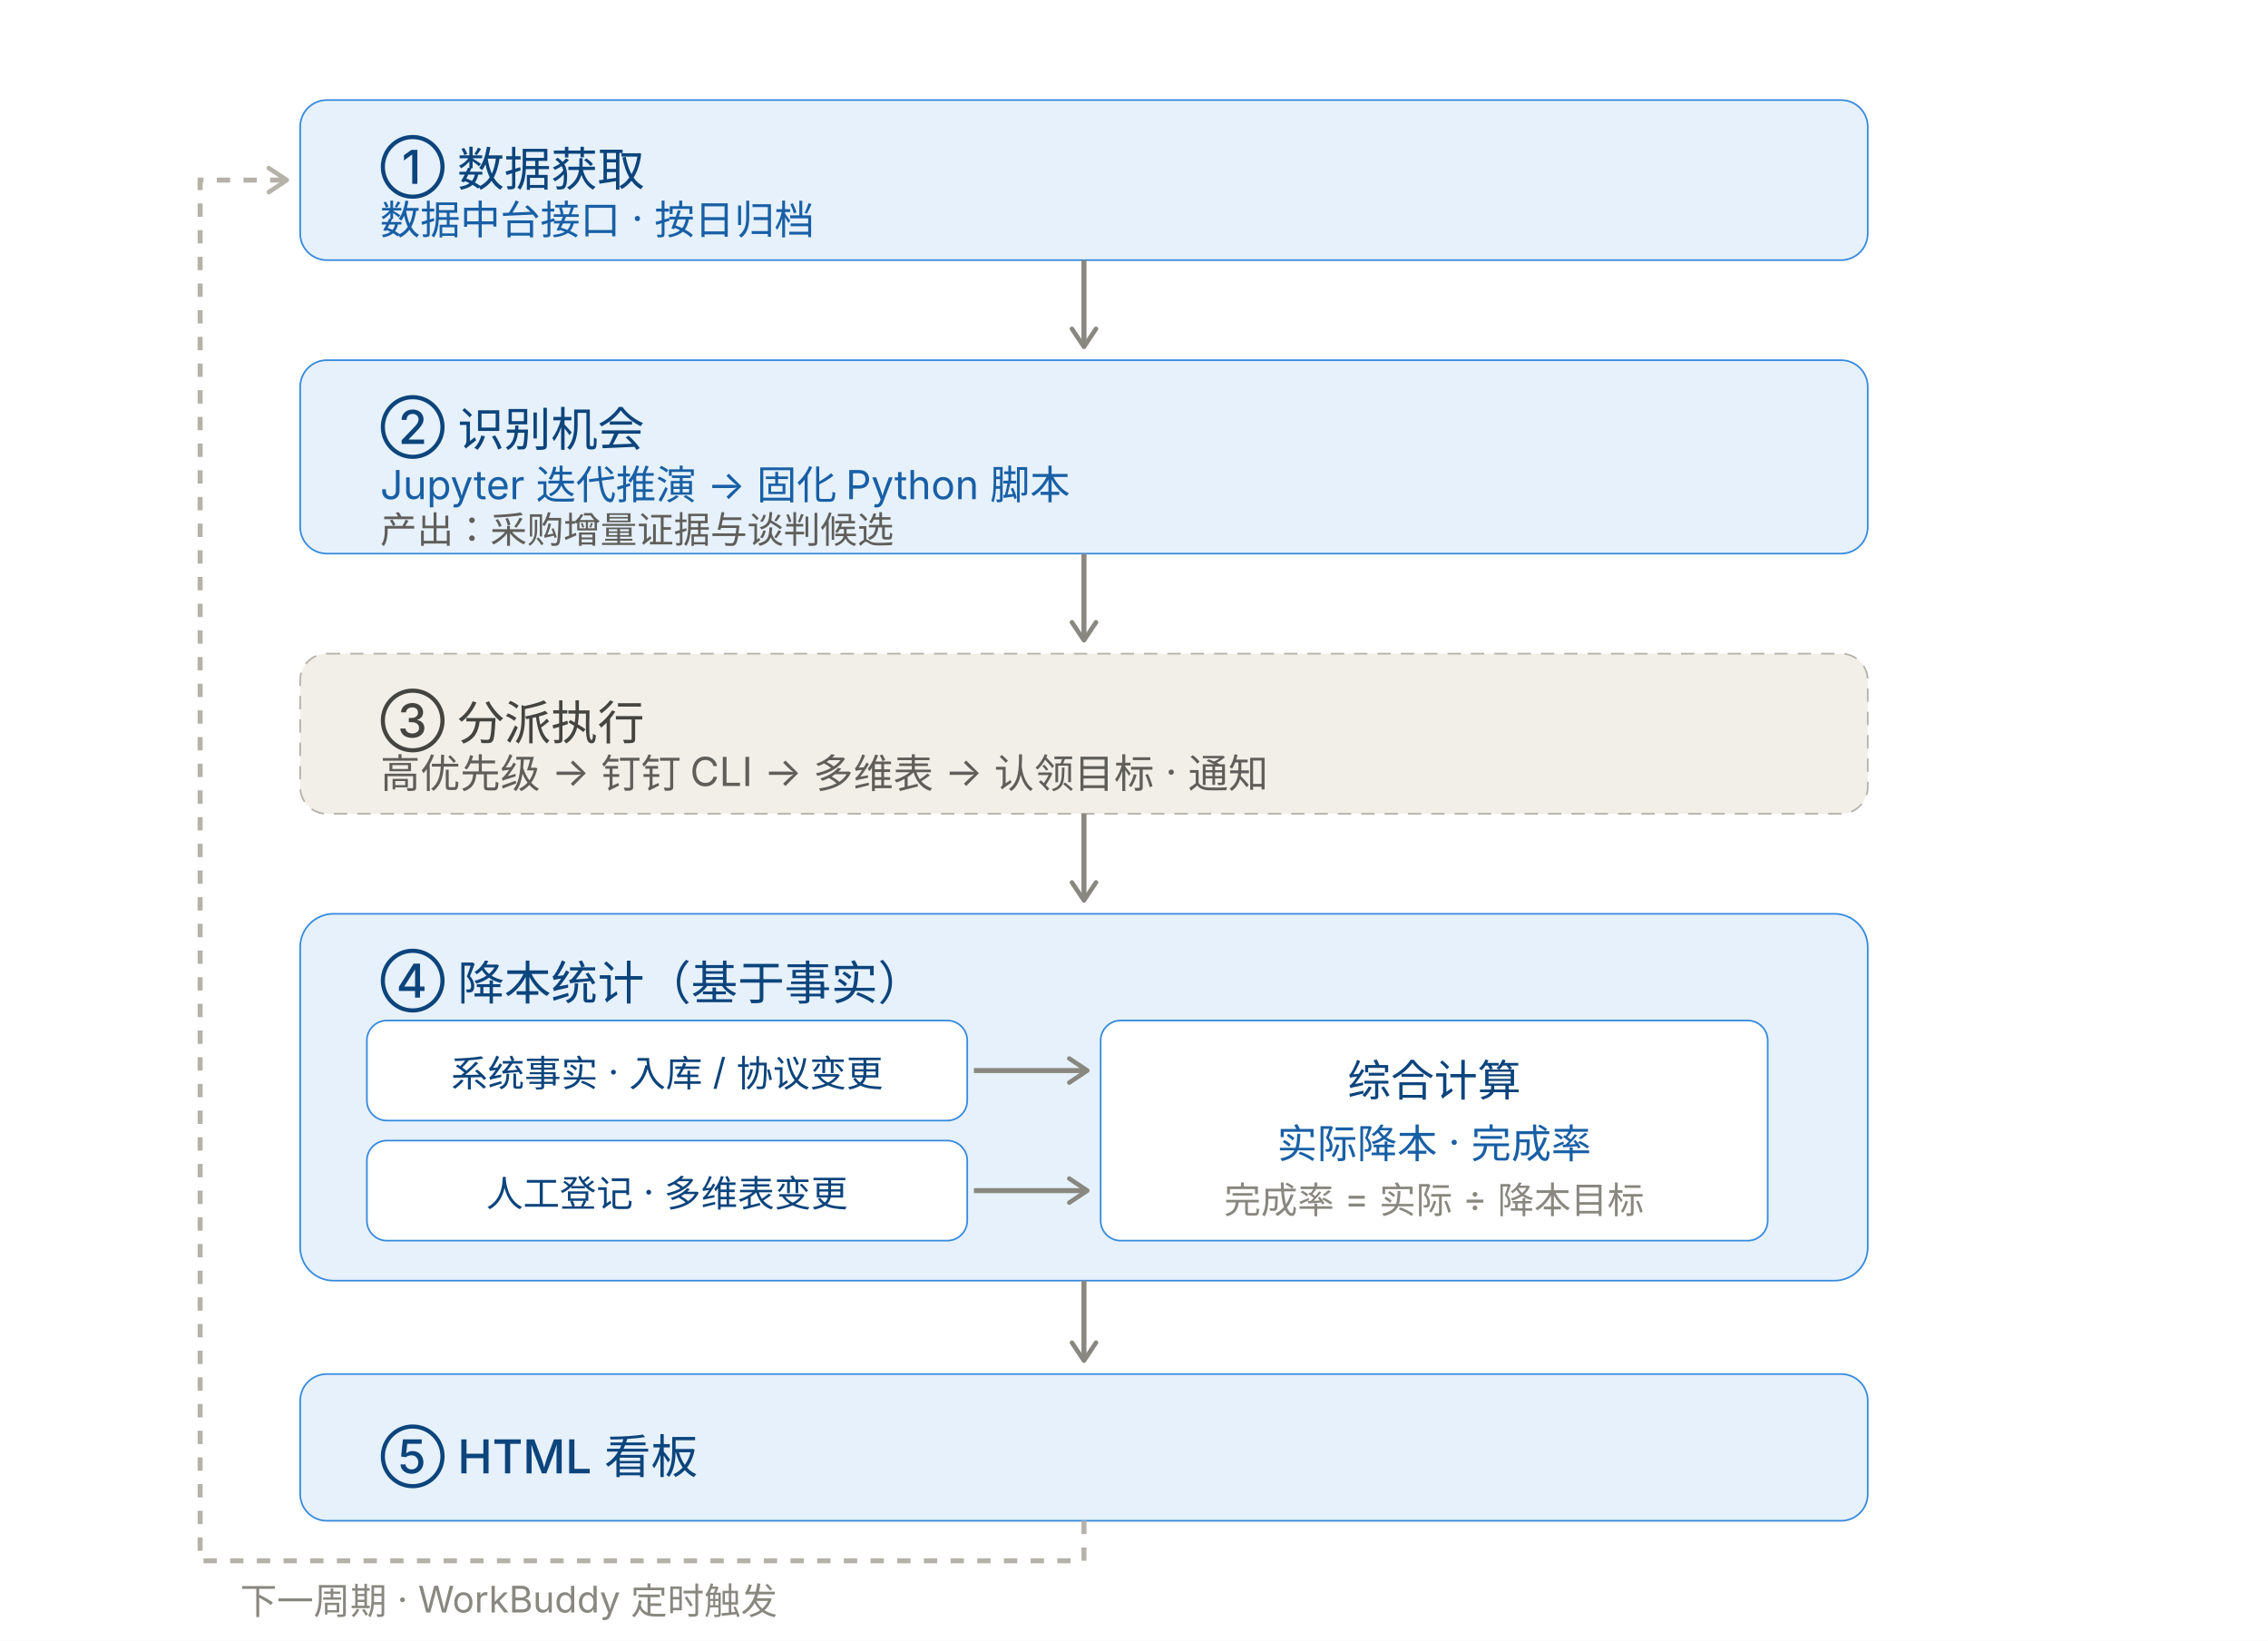
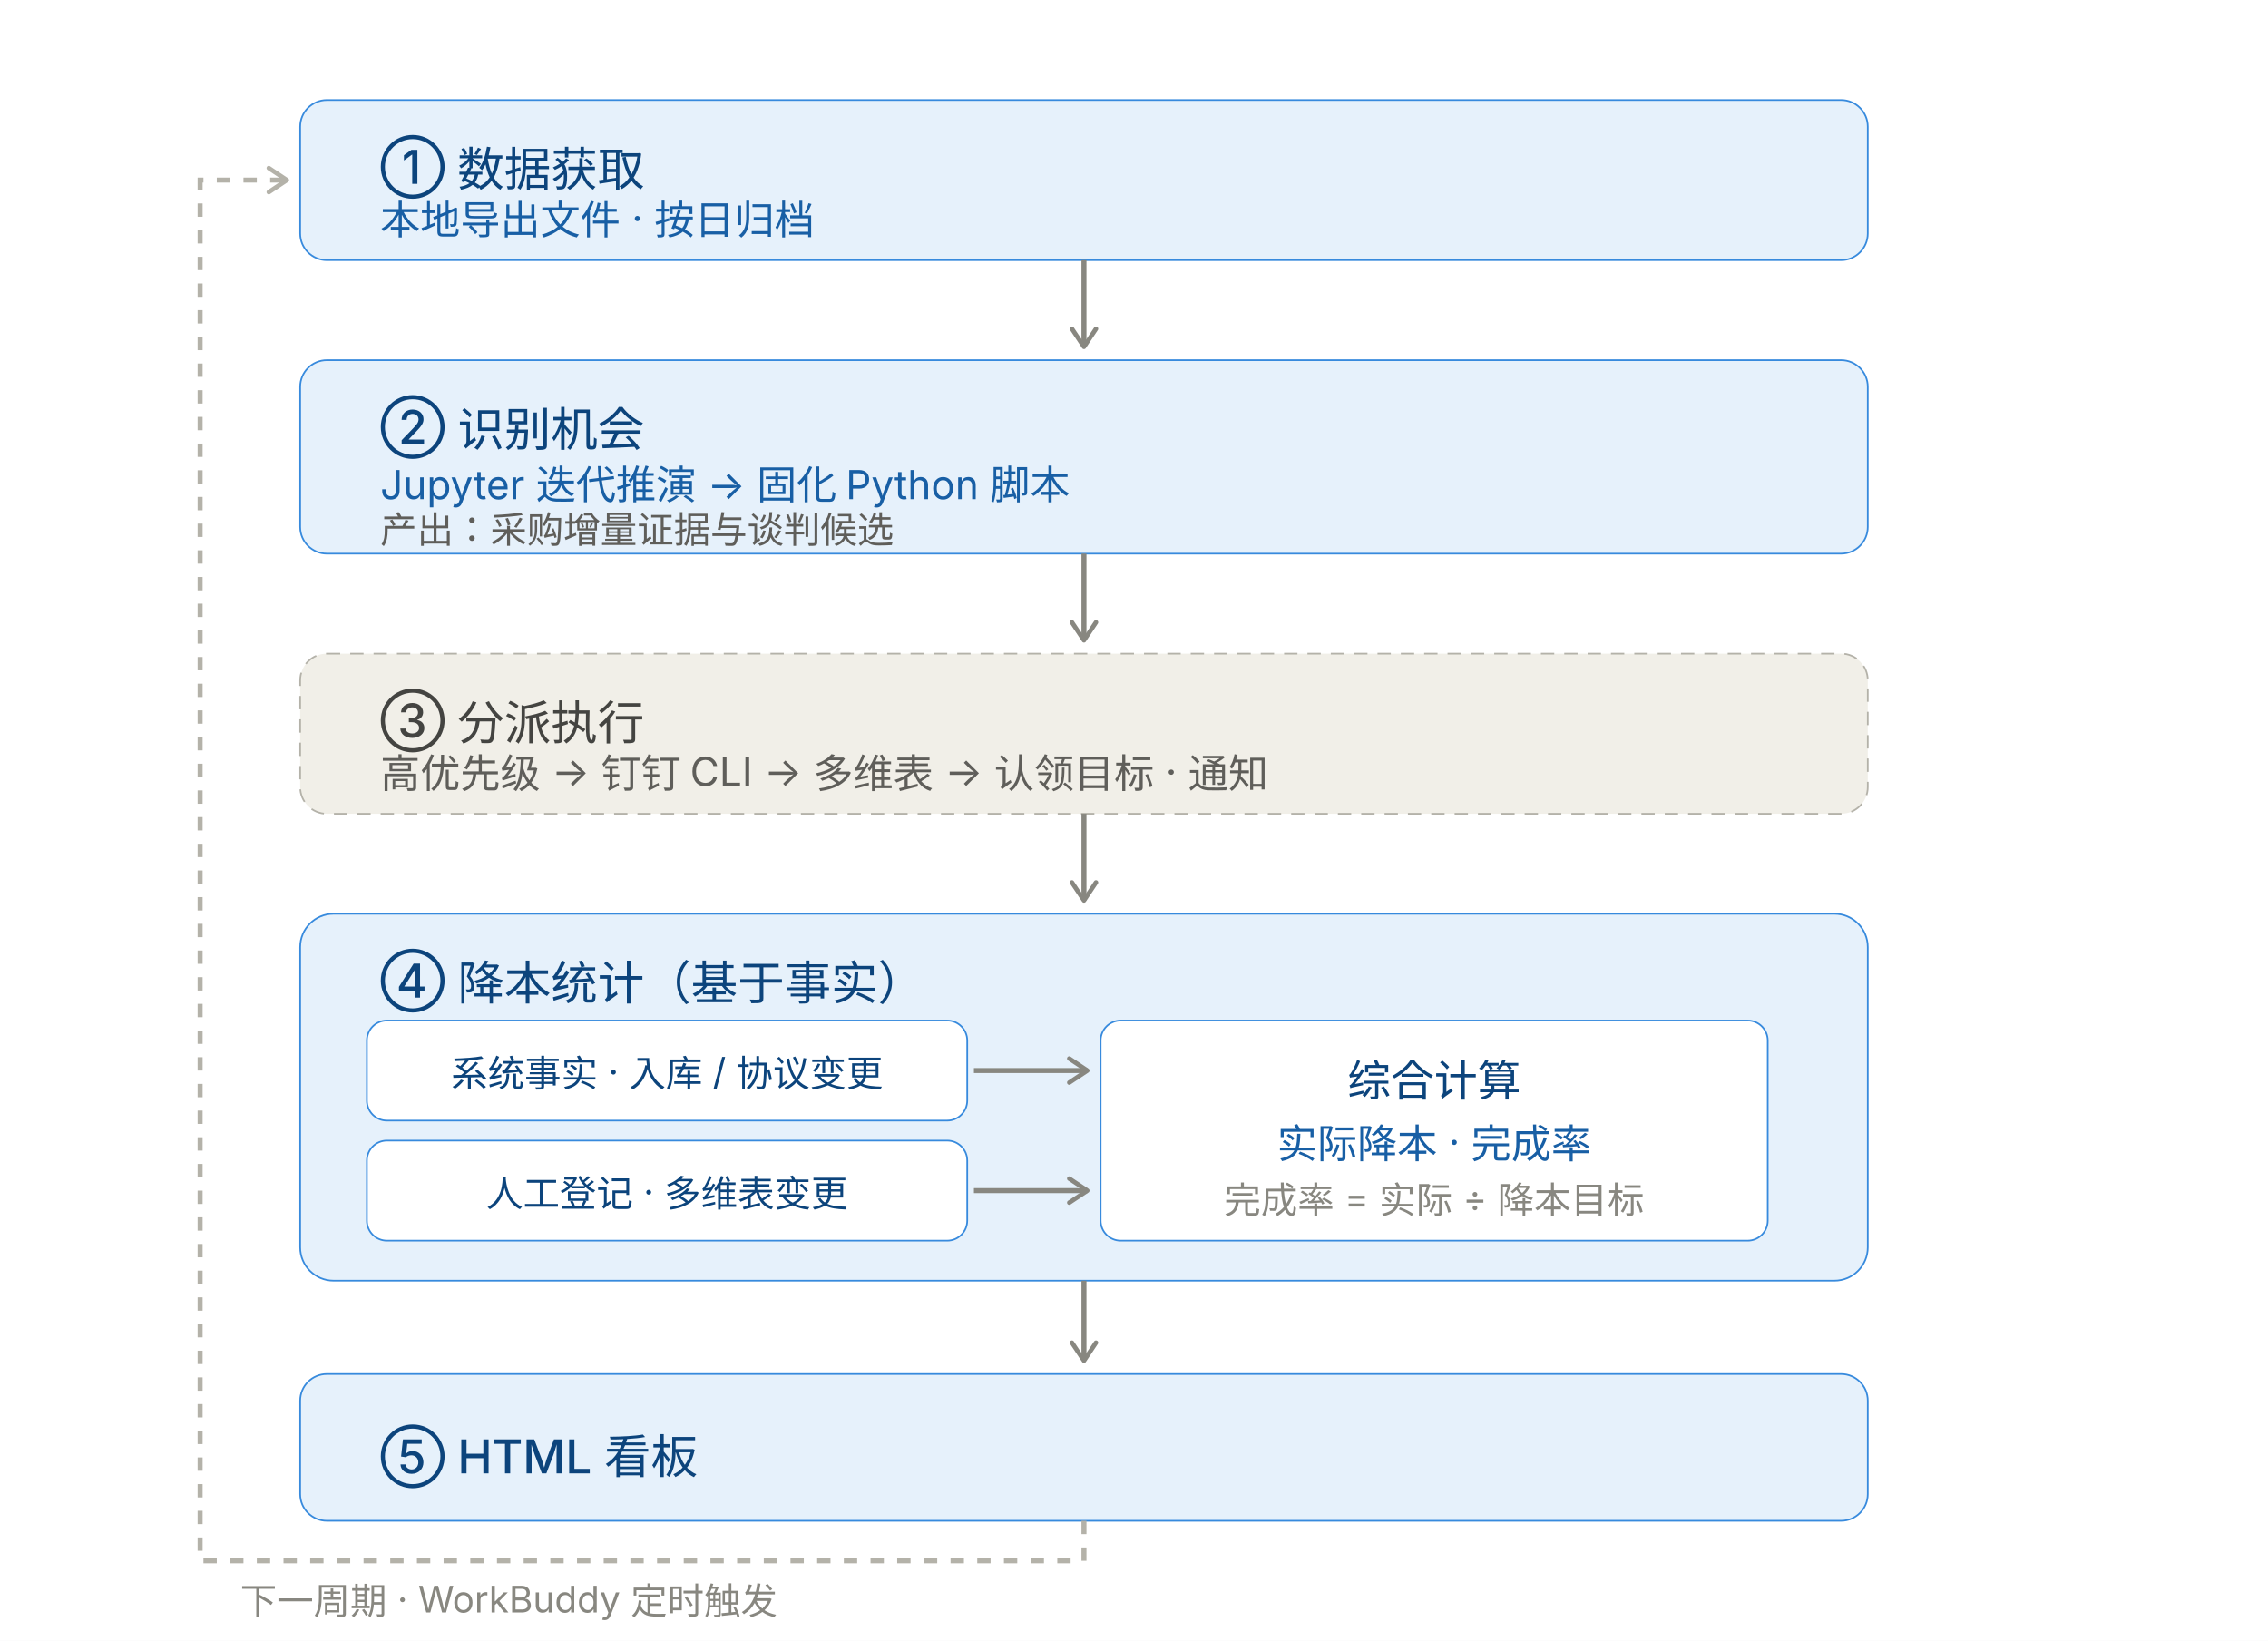
<svg xmlns="http://www.w3.org/2000/svg" viewBox="0 0 680 492" width="680" height="492" role="img" aria-label="采购降本闭环流程">
  <defs>
    <marker id="arrow" viewBox="0 0 10 10" refX="8" refY="5" markerWidth="6" markerHeight="6" orient="auto-start-reverse">
      <path d="M2 1L8 5L2 9" fill="none" stroke="context-stroke" stroke-width="1.5" stroke-linecap="round" stroke-linejoin="round" />
    </marker>
  </defs>
  <rect x="0" y="0" width="680" height="492" fill="#FFFFFF" />
  <g>
    <rect x="90" y="30" width="470" height="48" rx="8" fill="#E6F1FB" stroke="#378ADD" stroke-width="0.5" />
    <text x="114" y="48" font-family="-apple-system, BlinkMacSystemFont, 'PingFang SC', 'Microsoft YaHei', sans-serif" font-size="14" font-weight="500" fill="#0C447C" dominant-baseline="central">① 数据获取</text>
-     <text x="114" y="65" font-family="-apple-system, BlinkMacSystemFont, 'PingFang SC', 'Microsoft YaHei', sans-serif" font-size="12" fill="#185FA5" dominant-baseline="central">数据中台接口 · 按日归档</text>
+     <text x="114" y="65" font-family="-apple-system, BlinkMacSystemFont, 'PingFang SC', 'Microsoft YaHei', sans-serif" font-size="12" fill="#185FA5" dominant-baseline="central">本地导出文件 · 按日归档</text>
  </g>
  <path d="M325 78L325 104" fill="none" stroke="#888780" stroke-width="1.5" marker-end="url(#arrow)" />
  <g>
    <rect x="90" y="108" width="470" height="58" rx="8" fill="#E6F1FB" stroke="#378ADD" stroke-width="0.5" />
    <text x="114" y="126" font-family="-apple-system, BlinkMacSystemFont, 'PingFang SC', 'Microsoft YaHei', sans-serif" font-size="14" font-weight="500" fill="#0C447C" dominant-baseline="central">② 识别机会</text>
    <text x="114" y="143" font-family="-apple-system, BlinkMacSystemFont, 'PingFang SC', 'Microsoft YaHei', sans-serif" font-size="12" fill="#185FA5" dominant-baseline="central">Jupyter 迭代推演 → 固化 Python 脚本</text>
    <text x="114" y="158" font-family="-apple-system, BlinkMacSystemFont, 'PingFang SC', 'Microsoft YaHei', sans-serif" font-size="11" fill="#5F5E5A" dominant-baseline="central">产出：采购增量证据与谈判候选</text>
  </g>
  <path d="M325 166L325 192" fill="none" stroke="#888780" stroke-width="1.5" marker-end="url(#arrow)" />
  <g>
    <rect x="90" y="196" width="470" height="48" rx="8" fill="#F1EFE8" stroke="#B4B2A9" stroke-width="0.5" stroke-dasharray="4 3" />
    <text x="114" y="214" font-family="-apple-system, BlinkMacSystemFont, 'PingFang SC', 'Microsoft YaHei', sans-serif" font-size="14" font-weight="500" fill="#444441" dominant-baseline="central">③ 分派执行</text>
    <text x="114" y="231" font-family="-apple-system, BlinkMacSystemFont, 'PingFang SC', 'Microsoft YaHei', sans-serif" font-size="12" fill="#5F5E5A" dominant-baseline="central">高优先级 → 钉钉 CLI → 多维表 → 认领目标 · 通知</text>
  </g>
  <path d="M325 244L325 270" fill="none" stroke="#888780" stroke-width="1.5" marker-end="url(#arrow)" />
  <g>
    <rect x="90" y="274" width="470" height="110" rx="10" fill="#E6F1FB" stroke="#378ADD" stroke-width="0.5" />
    <text x="114" y="292" font-family="-apple-system, BlinkMacSystemFont, 'PingFang SC', 'Microsoft YaHei', sans-serif" font-size="14" font-weight="500" fill="#0C447C" dominant-baseline="central">④ 降本统计（基于事实）</text>
    <rect x="110" y="306" width="180" height="30" rx="6" fill="#FFFFFF" stroke="#378ADD" stroke-width="0.5" />
    <text x="200" y="321" font-family="-apple-system, BlinkMacSystemFont, 'PingFang SC', 'Microsoft YaHei', sans-serif" font-size="11" fill="#0C447C" text-anchor="middle" dominant-baseline="central">系统事实 · 入库 / 协议变更</text>
    <rect x="110" y="342" width="180" height="30" rx="6" fill="#FFFFFF" stroke="#378ADD" stroke-width="0.5" />
    <text x="200" y="357" font-family="-apple-system, BlinkMacSystemFont, 'PingFang SC', 'Microsoft YaHei', sans-serif" font-size="11" fill="#0C447C" text-anchor="middle" dominant-baseline="central">人工登记 · 多维表变更</text>
    <path d="M292 321L326 321" fill="none" stroke="#888780" stroke-width="1.5" marker-end="url(#arrow)" />
    <path d="M292 357L326 357" fill="none" stroke="#888780" stroke-width="1.5" marker-end="url(#arrow)" />
    <rect x="330" y="306" width="200" height="66" rx="6" fill="#FFFFFF" stroke="#378ADD" stroke-width="0.5" />
    <text x="430" y="323" font-family="-apple-system, BlinkMacSystemFont, 'PingFang SC', 'Microsoft YaHei', sans-serif" font-size="13" font-weight="500" fill="#0C447C" text-anchor="middle" dominant-baseline="central">综合计算</text>
    <text x="430" y="342" font-family="-apple-system, BlinkMacSystemFont, 'PingFang SC', 'Microsoft YaHei', sans-serif" font-size="12" fill="#185FA5" text-anchor="middle" dominant-baseline="central">实际降本 · 完成率</text>
    <text x="430" y="359" font-family="-apple-system, BlinkMacSystemFont, 'PingFang SC', 'Microsoft YaHei', sans-serif" font-size="11" fill="#888780" text-anchor="middle" dominant-baseline="central">完成率 = 实际 ÷ 降本目标</text>
  </g>
  <path d="M325 384L325 408" fill="none" stroke="#888780" stroke-width="1.5" marker-end="url(#arrow)" />
  <g>
    <rect x="90" y="412" width="470" height="44" rx="8" fill="#E6F1FB" stroke="#378ADD" stroke-width="0.5" />
    <text x="114" y="434" font-family="-apple-system, BlinkMacSystemFont, 'PingFang SC', 'Microsoft YaHei', sans-serif" font-size="14" font-weight="500" fill="#0C447C" dominant-baseline="central">⑤ HTML 看板</text>
  </g>
  <path d="M325 456L325 468L60 468L60 54L86 54" fill="none" stroke="#B4B2A9" stroke-width="1.5" stroke-dasharray="4 4" marker-end="url(#arrow)" />
  <text x="72" y="484" font-family="-apple-system, BlinkMacSystemFont, 'PingFang SC', 'Microsoft YaHei', sans-serif" font-size="11" fill="#888780">下一周期 · WorkBuddy 定时触发</text>
</svg>
